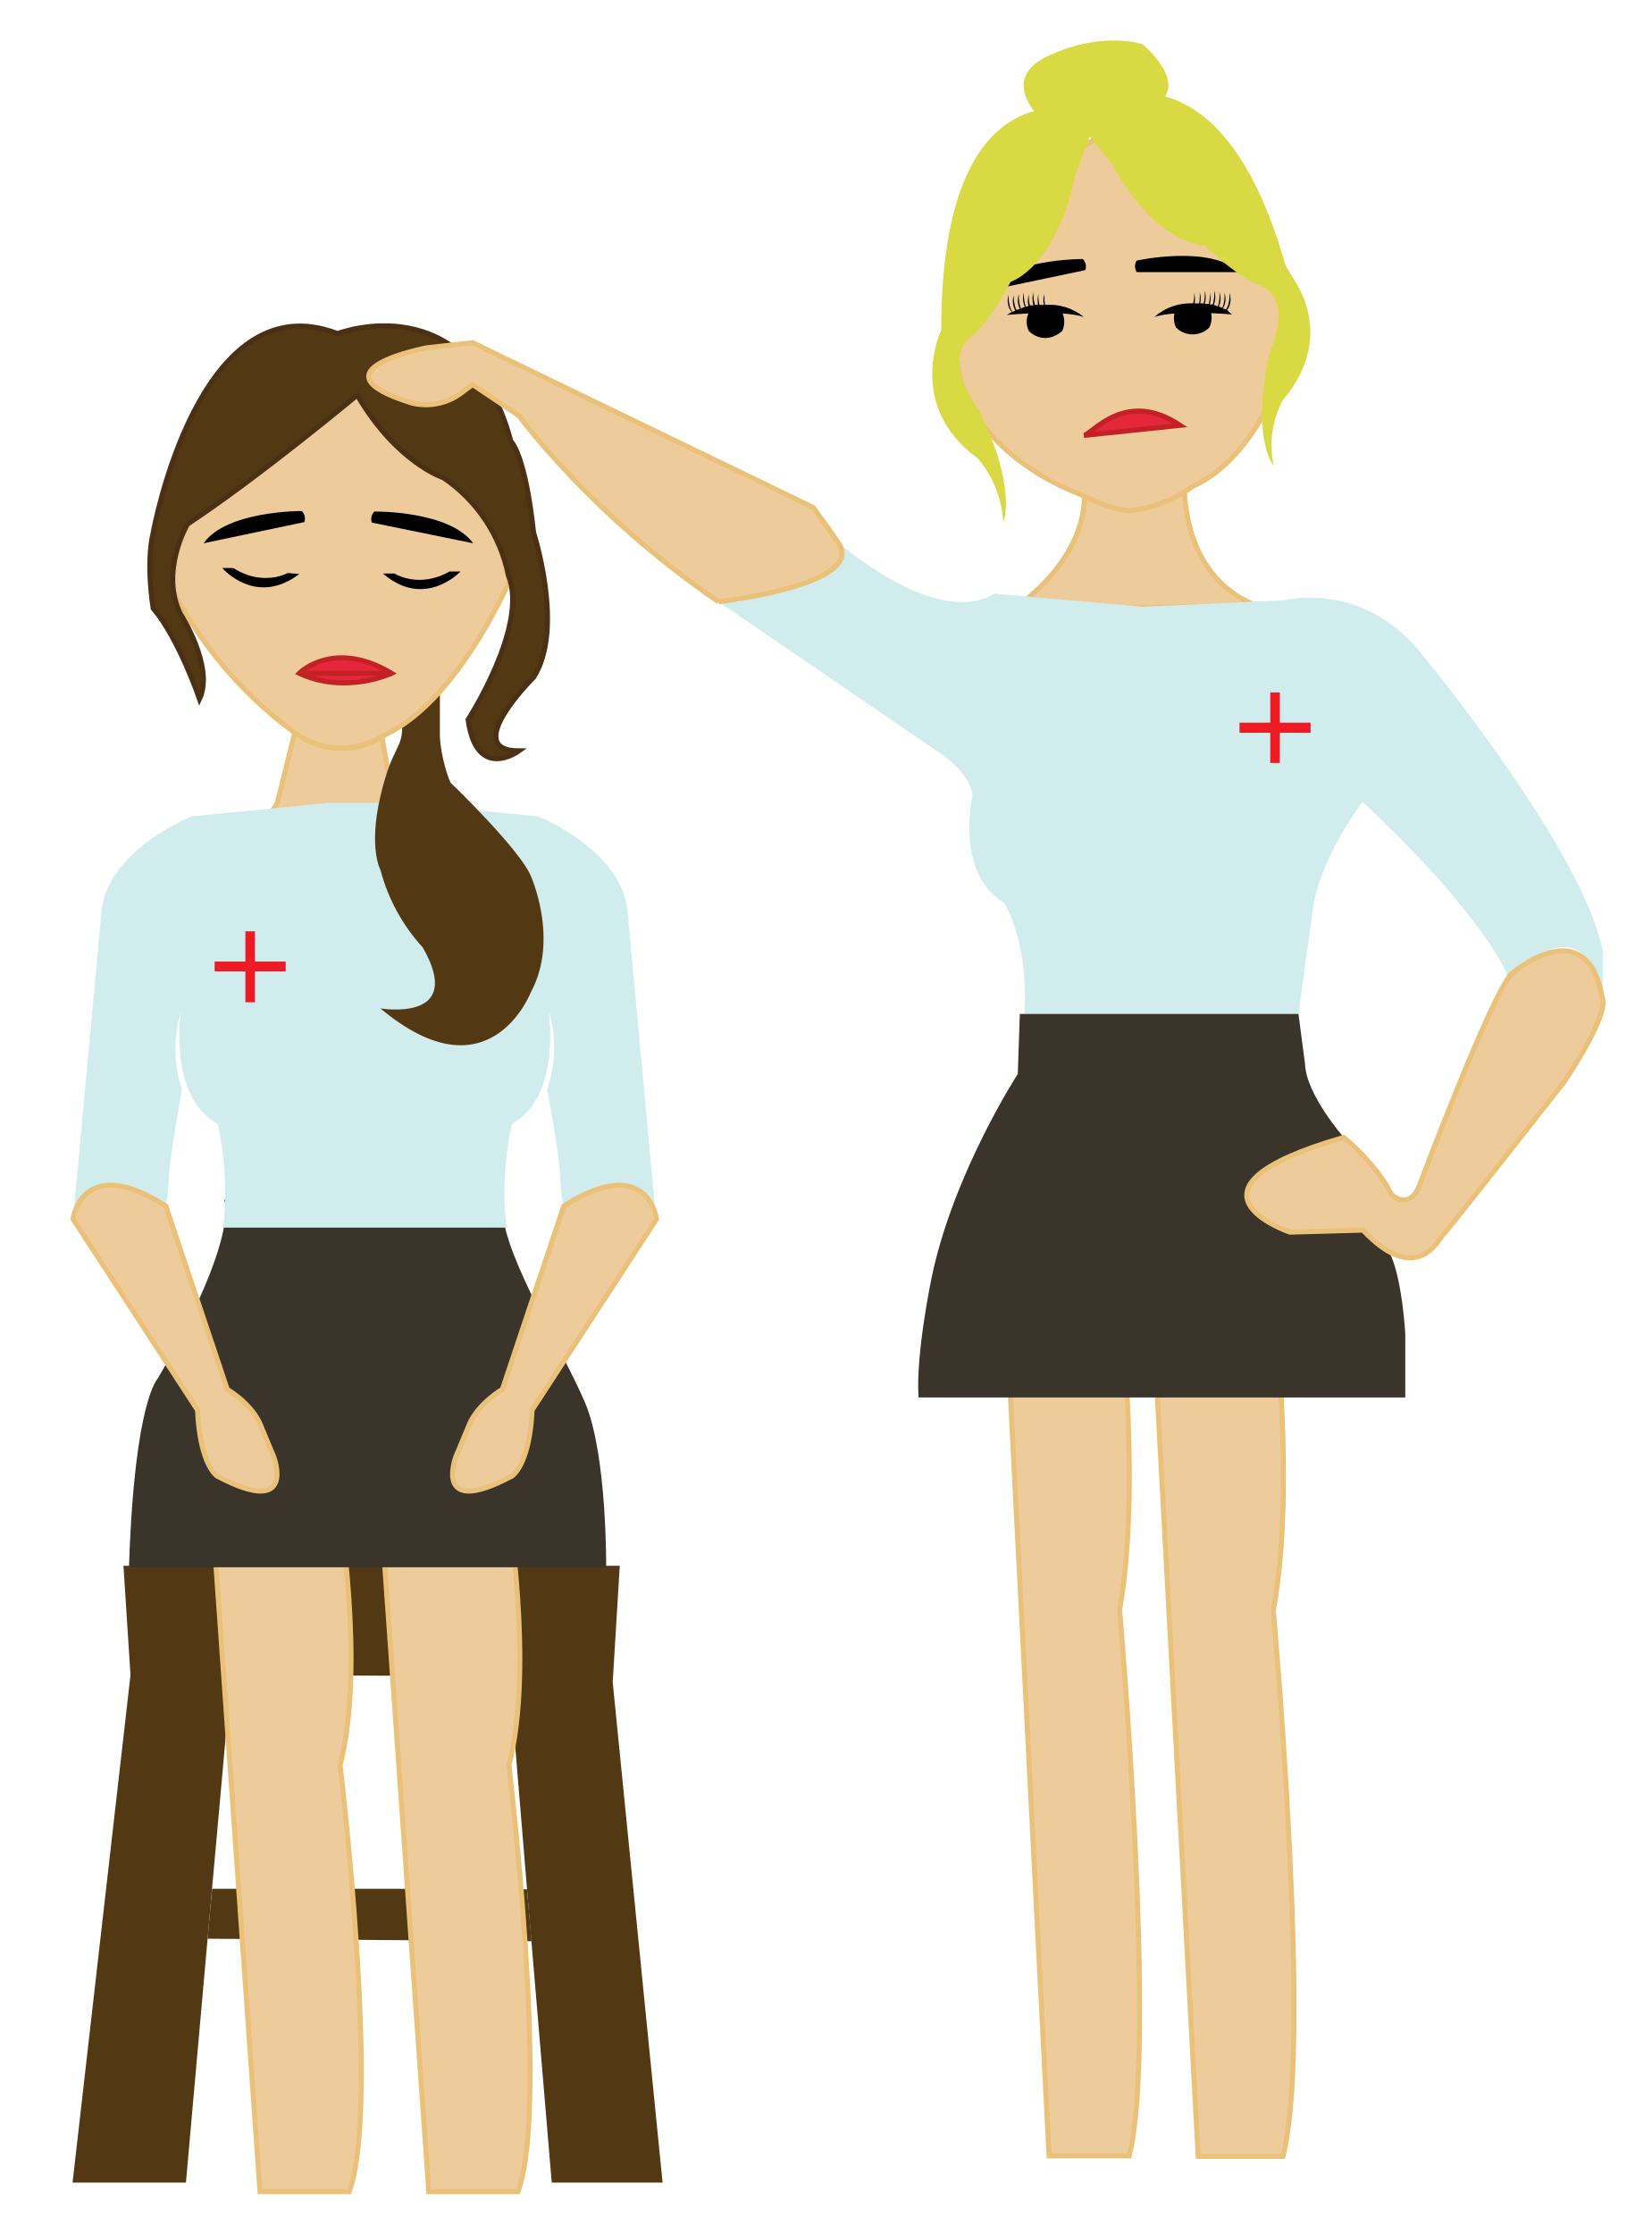
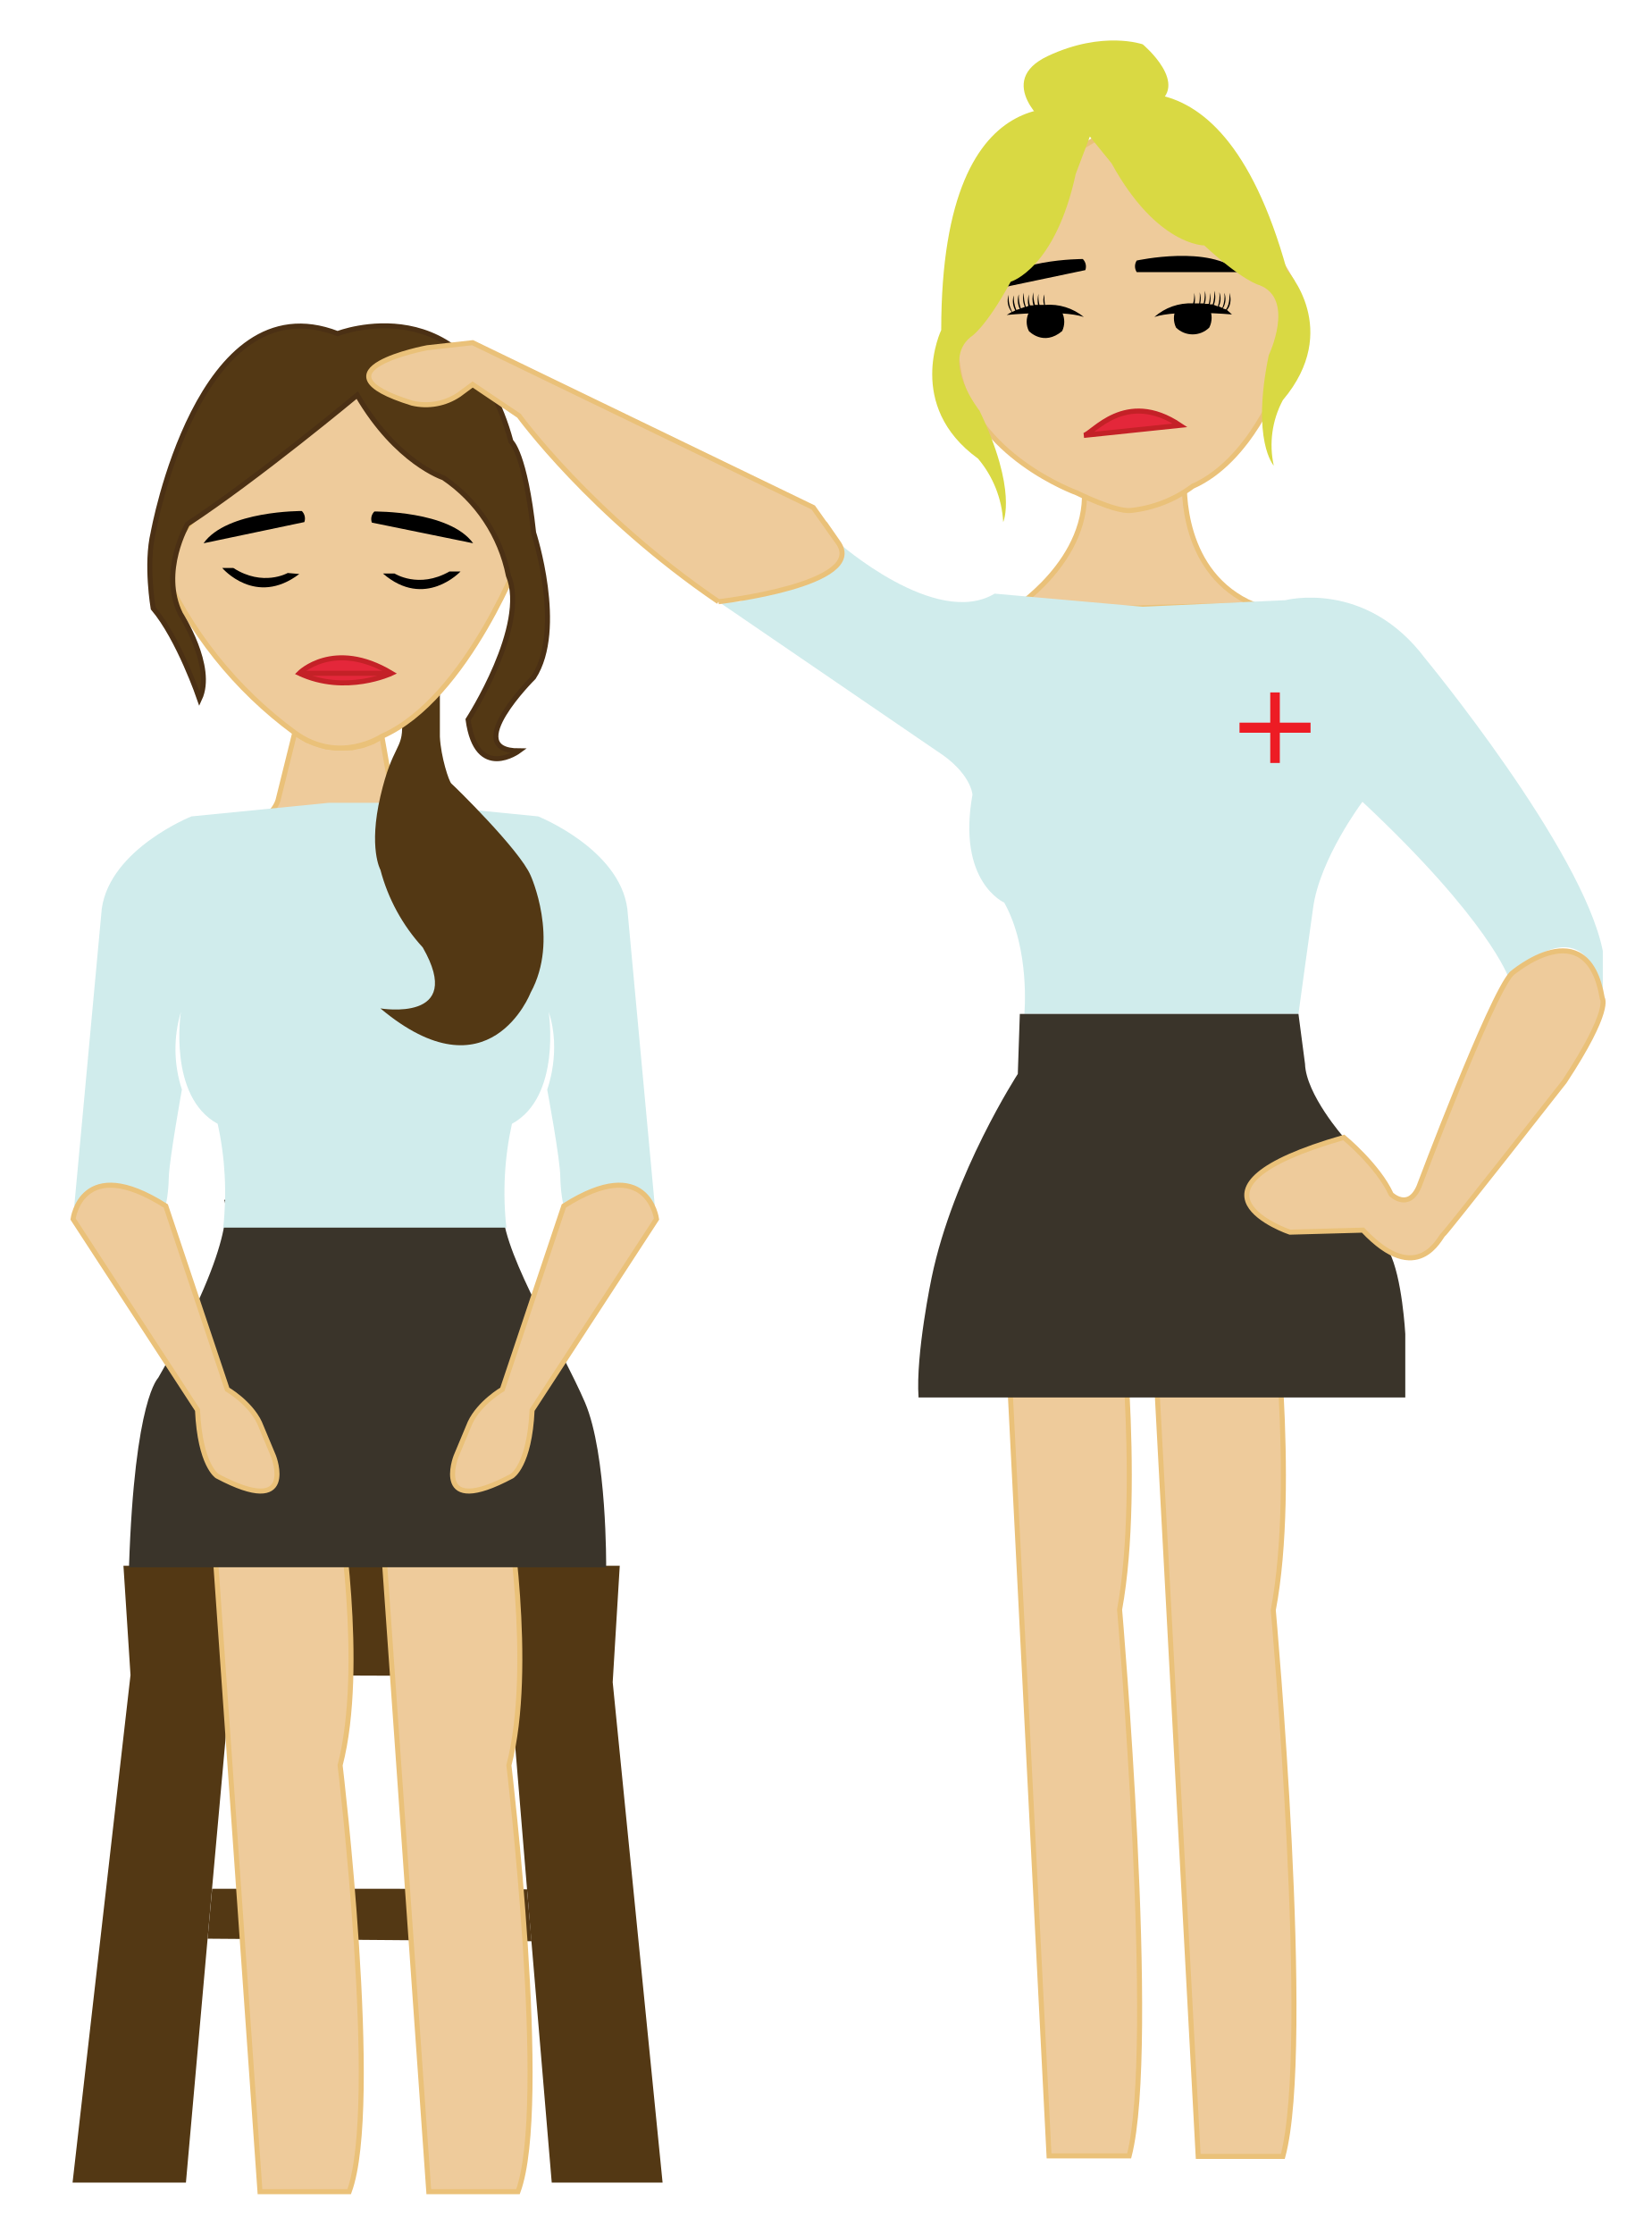
<svg xmlns="http://www.w3.org/2000/svg" id="_2-4" data-name="2-4" viewBox="0 0 327.7 443.3">
  <g id="chair">
    <g>
      <polygon points="24.5 310.7 123 310.7 121.6 333.8 131.5 433.1 109.5 433.1 104.6 374.9 101.1 332.6 45.9 332.4 42 375.7 36.9 433.1 14.4 433.1 25.9 332.4 24.5 310.7" fill="#533814" />
      <polygon points="73.8 374.8 79 374.8 104.6 374.9 105.5 385.2 41.2 384.7 42.1 374.8 71 374.8 73.8 374.8" fill="#533814" />
    </g>
  </g>
  <g id="legs">
    <path d="M67.1,298s5.5,32.6.4,52.3c0,0,8.1,67.6,1.8,84.6H51.6L42.1,299.9Z" fill="#eecb9b" stroke="#eac179" stroke-miterlimit="10" />
    <path d="M100.6,298s5.5,32.6.4,52.3c0,0,8.1,67.6,1.8,84.6H85.1L75.6,299.9Z" fill="#eecb9b" stroke="#eac179" stroke-miterlimit="10" />
  </g>
  <g id="skirt">
    <path d="M25.6,311h94.7s.2-22.4-4.2-32.7-15.8-28.7-16.3-37.6l-15.7-8.9-39.6,6.3s3.4,6.6-13.1,35.3C31.5,273.4,26.7,277.1,25.6,311Z" fill="#3a342a" />
  </g>
  <path id="neck" d="M40.7,168.3s13.5-4.1,14.6-10l3.2-12.9,2.4,1.5,1.9.7,1.9.6,1.9.2h3.2l2.3-.5,1.9-.7,1.8-1,1.9,10.7S82,169,103,168.3Z" fill="#eecb9b" stroke="#eac179" stroke-miterlimit="10" />
  <g id="top">
-     <g>
-       <rect x="41.7" y="185.7" width="14.1" height="1.95" fill="#ed1c24" />
-       <rect x="47.7" y="179.7" width="1.9" height="14.08" fill="#ed1c24" />
-     </g>
-     <path d="M101.2,243.6H44.3A63.3,63.3,0,0,0,43.2,223c-9.9-5.4-7.3-22.2-7.3-22.2a25.8,25.8,0,0,0,.2,15.4s-2.5,13.9-2.6,17.4c-.5,22.7-19,8.3-19,8.3l5.7-61.6C21.9,168.4,38,162,38,162l27.3-2.7H79.5l27.3,2.7s16.1,6.4,17.7,18.3l5.7,61.6s-18.4,14.4-19-8.3c0-3.5-2.6-17.4-2.6-17.4s2.9-7.6.3-15.4c0,0,2.6,16.8-7.3,22.2a63.3,63.3,0,0,0-1.1,20.6H43.6" fill="#d0ecec" />
-     <g>
-       <rect x="42.6" y="190.8" width="14.1" height="1.95" fill="#ed1c24" />
-       <rect x="48.7" y="184.8" width="1.9" height="14.08" fill="#ed1c24" />
-     </g>
+     <path id="shirt" d="M101.2,243.6H44.3A63.3,63.3,0,0,0,43.2,223c-9.9-5.4-7.3-22.2-7.3-22.2a25.8,25.8,0,0,0,.2,15.4s-2.5,13.9-2.6,17.4c-.5,22.7-19,8.3-19,8.3l5.7-61.6C21.9,168.4,38,162,38,162l27.3-2.7H79.5l27.3,2.7s16.1,6.4,17.7,18.3l5.7,61.6s-18.4,14.4-19-8.3c0-3.5-2.6-17.4-2.6-17.4s2.9-7.6.3-15.4c0,0,2.6,16.8-7.3,22.2a63.3,63.3,0,0,0-1.1,20.6H43.6" fill="#d0ecec" />
+     <polygon id="cross" points="103 184.4 96.9 184.4 96.9 178.3 95 178.3 95 184.4 88.9 184.4 88.9 186.3 95 186.3 95 192.4 96.9 192.4 96.9 186.3 103 186.3 103 184.4" fill="#ed1c24" />
  </g>
  <path id="hair-back" d="M105.3,173.7c-2.2-5.1-15.2-17.8-15.7-18.2s-2.1-5.3-2.3-9.3V138h0c0-.7-1.2-6.9-1.2-6.9l-6.8,5.1c.3,6.3.5,7.5.5,7.5.2,5.1-1.9,4-4.3,14.3s0,14.6,0,14.6A36.5,36.5,0,0,0,83.9,188c8.6,15-8.4,12.1-8.4,12.1,21.6,18.1,29.8-3.1,29.8-3.1C111.1,186.4,105.3,173.7,105.3,173.7Z" fill="#533814" />
  <path id="head" d="M37.5,104.1c.2-.6,31.3-29.1,31.3-29.1l35.1,33.8s-11,29.8-28.1,37.3c0,0-8.5,5.7-17.3-.7a81.7,81.7,0,0,1-26.8-33.7Z" fill="#eecb9b" stroke="#eac179" stroke-miterlimit="10" />
  <path id="hair-front" d="M30.4,105.7s9-50.2,36.6-39.5c0,0,25.9-10.1,34.4,21.4,0,0,2.8,2.3,4.5,18.1,0,0,6.2,19.1,0,28.7,0,0-14.7,14.6-2.9,14.6,0,0-8.4,6.2-10.1-6.2,0,0,12.1-18.7,8-28.6A30.7,30.7,0,0,0,88,94.8s-9.3-3-17.1-16.4c0,0-19.7,16.4-33.7,25.6,0,0-5.5,9.4-1.4,17.8,0,0,6.8,10.5,3.8,16.9,0,0-4.1-12-9.2-18C30.4,120.7,28.9,112,30.4,105.7Z" fill="#533814" stroke="#4b3014" stroke-miterlimit="10" />
  <g id="face">
    <g id="eyes">
      <path d="M76,113.8h2.3s4.8,3.1,10.9-.4h2.2S84.3,121,76,113.8Z" />
      <path d="M59.4,113.9l-2.3-.2s-4.9,2.8-10.8-1H44.1S50.7,120.5,59.4,113.9Z" />
      <path d="M59.4,133.6s6.8-6.9,18.3,0C77.7,133.6,68.6,137.9,59.4,133.6Z" fill="#e4273a" stroke="#c42127" stroke-miterlimit="10" />
      <line x1="59.4" y1="133.6" x2="77.7" y2="133.6" fill="none" stroke="#c42127" stroke-miterlimit="10" />
    </g>
  </g>
  <path id="brow-r" d="M74.3,101.5s14.9-.2,19.6,6.3l-20.1-4.1A2.1,2.1,0,0,1,74.3,101.5Z" />
  <path id="brow-l" d="M59.9,101.4s-14.9-.1-19.5,6.4l20-4.2A2.1,2.1,0,0,0,59.9,101.4Z" />
  <g id="arms">
    <path d="M14.5,241.9s1.7-13.2,18.4-2.6l12.2,36.4s4.5,2.6,6.4,6.6l2.8,6.7s4.8,12.4-11.2,3.9c0,0-3.4-2.1-3.9-13.1Z" fill="#eecb9b" stroke="#eac179" stroke-miterlimit="10" />
    <path d="M130.3,241.9s-1.7-13.2-18.4-2.6L99.7,275.7s-4.5,2.6-6.4,6.6L90.5,289s-4.8,12.4,11.1,3.9c0,0,3.5-2.1,4-13.1Z" fill="#eecb9b" stroke="#eac179" stroke-miterlimit="10" />
  </g>
  <g id="doctor2">
    <path id="leg-r" d="M252.2,252.5s5.3,41.8.5,67c0,0,7.8,86.6,1.9,108.4H237.8l-9.3-173.1Z" fill="#eecb9b" stroke="#eac179" stroke-miterlimit="10" />
    <path id="leg-l" d="M221.7,252.4s5.1,41.8.5,67c0,0,7.5,86.7,1.9,108.4H208.2l-8.8-173.1Z" fill="#eecb9b" stroke="#eac179" stroke-miterlimit="10" />
    <path id="hair-back-2" data-name="hair-back" d="M208,25s-10.9-8.8,0-13.9,18.8-2.3,18.8-2.3,9.7,8.1,2.3,12.1S208,25,208,25Z" fill="#d9d943" />
    <path id="neck-2" data-name="neck" d="M215.1,95.9c1.8,15.3-14.6,25.4-14.6,25.4l48.4-1.3c-14.5-6.1-14-23.1-13.8-25.7" fill="#eecb9b" stroke="#eac179" stroke-miterlimit="10" />
    <path id="head-2" data-name="head" d="M224.4,101.3a25,25,0,0,0,12.3-4.8l.3-.2-.3.2c11.5-5.1,17.1-20.6,17.1-20.6l2.6-20.1-7.5-12.7L221.7,25,190.2,43.8s-2.9,12.2,0,29.4,23.5,24.6,23.5,24.6S221.3,101.6,224.4,101.3Z" fill="#eecb9b" stroke="#eac179" stroke-miterlimit="10" />
    <path id="lip" d="M215.1,86.4c1.7-.2,8.2-9.3,19.1-2Z" fill="#e4273a" stroke="#c42127" stroke-miterlimit="10" />
    <g id="eye-r">
      <path id="pupil-r" d="M240,65a4.7,4.7,0,0,1-6.6,0,4.3,4.3,0,0,1,0-3.7l6.6-.2A4.3,4.3,0,0,1,240,65Z" />
      <path id="lid-r" d="M243.5,61.5h0s1.2-1.1.5-3.4c0,0,.2,2.2-.7,3.3l-.6-.2a3.6,3.6,0,0,0,.3-3.1,6.4,6.4,0,0,1-.4,3l-.7-.3A3.6,3.6,0,0,0,242,58a6.5,6.5,0,0,1-.3,2.8l-.8-.3a4.2,4.2,0,0,0,.1-2.8,8.1,8.1,0,0,1-.3,2.7h-.6a4.4,4.4,0,0,0,0-2.3,7,7,0,0,1-.2,2.2h-.8a4.5,4.5,0,0,0,0-2.6,8.9,8.9,0,0,1-.2,2.5h-.7a4.2,4.2,0,0,0-.1-2.2,9.3,9.3,0,0,1-.1,2.2h-.9a5.2,5.2,0,0,0-.1-2.1,6.4,6.4,0,0,1-.2,2.1,10.8,10.8,0,0,0-7.7,2.7c4.4-1.5,15.4-.5,15.4-.5Z" />
    </g>
    <g id="eye-l">
      <path id="pupil-l" d="M204.2,65.7s2.9,3.1,6.6,0a4.3,4.3,0,0,0,0-3.7h-6.6A4.1,4.1,0,0,0,204.2,65.7Z" />
      <path id="lid-l" d="M207.4,60.5a8.5,8.5,0,0,1-.1-2.1,3.1,3.1,0,0,0-.1,2.1h-.9a6.9,6.9,0,0,1-.2-2.2,5.7,5.7,0,0,0-.1,2.2h-.6a7.1,7.1,0,0,1-.3-2.5,4.5,4.5,0,0,0,0,2.6h-.7a6.9,6.9,0,0,1-.2-2.2,4.6,4.6,0,0,0-.1,2.3l-.5.2a7.4,7.4,0,0,1-.4-2.8,4,4,0,0,0,.2,2.8l-.8.3a7.4,7.4,0,0,1-.4-2.8,3.8,3.8,0,0,0,.2,2.9l-.7.2a6.6,6.6,0,0,1-.5-2.9,3.8,3.8,0,0,0,.3,3l-.6.3a5.9,5.9,0,0,1-.7-3.4,3.4,3.4,0,0,0,.6,3.4l-1,.6s10.9-1.1,15.3.4A10.8,10.8,0,0,0,207.4,60.5Z" />
    </g>
    <path id="brow-r-2" data-name="brow-r" d="M225.6,51.7S240.2,48.5,246,54H225.6A2.1,2.1,0,0,1,225.6,51.7Z" />
    <path id="brow-l-2" data-name="brow-l" d="M214.9,51.4s-14.9-.1-19.5,6.4l20-4.2A2.1,2.1,0,0,0,214.9,51.4Z" />
    <path id="hair-front-2" data-name="hair-front" d="M214.7,22s26.7-19,40.7,31.6c0,0,11,11.8-.8,25.8a18.9,18.9,0,0,0-1.8,13s-4.5-4.9-1-21.9c0,0,5.3-11.1-1.8-13.9,0,0-3.2-.7-11-7.9,0,0-9.4.1-18.4-16.3l-4.3-5.3-2.8,7.4c-4.1,18.9-12.9,21.4-12.9,21.4-5.2,9.5-8,11-8,11-5.9,4.9,1.8,14.6,1.8,14.6,7.6,15.9,4.7,22.1,4.7,22.1a21.3,21.3,0,0,0-5-12.6c-14.5-10.5-7.3-25.5-7.3-25.5,0-54.5,29.5-43.1,29.5-43.1" fill="#d9d943" />
-     <path id="shirt" d="M166.3,107.6s19.4,17.2,31.1,10.2l29.4,2.6,28.3-1.3s15.9-4.2,27.7,11.5c0,0,31.3,37.9,35.3,58.1v9.9s-1.6-20.5-18.7-4.6c0,0-3.8-11.3-29-34.9,0,0-8.5,11.3-9.8,21.1-.3,2-2.9,21-2.9,21H203.3s1.2-12.8-4-22.1c0,0-9.4-4.1-6.3-21.4,0,0-.2-4.3-7.1-8.7l-43.3-29.6h4.2l8.4-3.5Z" fill="#d0ecec" />
-     <polygon id="cross" points="260.1 143.4 254 143.4 254 137.4 252.1 137.4 252.1 143.4 246 143.4 246 145.4 252.1 145.4 252.1 151.4 254 151.4 254 145.4 260.1 145.4 260.1 143.4" fill="#ed1c24" />
+     <path id="shirt-2" data-name="shirt" d="M166.3,107.6s19.4,17.2,31.1,10.2l29.4,2.6,28.3-1.3s15.9-4.2,27.7,11.5c0,0,31.3,37.9,35.3,58.1v9.9s-1.6-20.5-18.7-4.6c0,0-3.8-11.3-29-34.9,0,0-8.5,11.3-9.8,21.1-.3,2-2.9,21-2.9,21H203.3s1.2-12.8-4-22.1c0,0-9.4-4.1-6.3-21.4,0,0-.2-4.3-7.1-8.7l-43.3-29.6h4.2l8.4-3.5Z" fill="#d0ecec" />
+     <polygon id="cross-2" data-name="cross" points="260.1 143.4 254 143.4 254 137.4 252.1 137.4 252.1 143.4 246 143.4 246 145.4 252.1 145.4 252.1 151.4 254 151.4 254 145.4 260.1 145.4 260.1 143.4" fill="#ed1c24" />
    <path id="skirt-2" data-name="skirt" d="M182.3,277.3h96.6V264.7s-.6-11.3-3.2-16.3l-9-22.7s-7.5-8.5-7.7-14.6l-1.3-9.9H202.4l-.4,11.9s-12.8,19.7-17.1,40.4C184.9,253.5,181.7,268.7,182.3,277.3Z" fill="#3a342a" />
    <path id="arm-r" d="M300,193.2s15-12.9,18,4.9c0,0,1.9,2.2-7.5,16.5,0,0-23.5,30-24.1,30.4s-5,10.7-15.9-.9l-14.5.4s-25.1-8.5,10.7-18.8c0,0,6.8,5.6,9.4,11.3,0,0,3.4,3.3,5.5-1.5C281.6,235.5,295.8,197.7,300,193.2Z" fill="#eecb9b" stroke="#eac179" stroke-miterlimit="10" />
    <path id="arm-l" d="M142.6,119.4s29.8-3.4,23.7-11.8l-2.5-3.6c-.9-1.1,2.5,3.6,2.5,3.6h0l-4.9-6.9L93.8,68l-9,1s-24,4.5-3,11a11.8,11.8,0,0,0,9.3-1.7l2.7-2,9.2,6.2s14.2,19.6,39.6,36.9" fill="#eecb9b" stroke="#eac179" stroke-miterlimit="10" />
  </g>
</svg>
